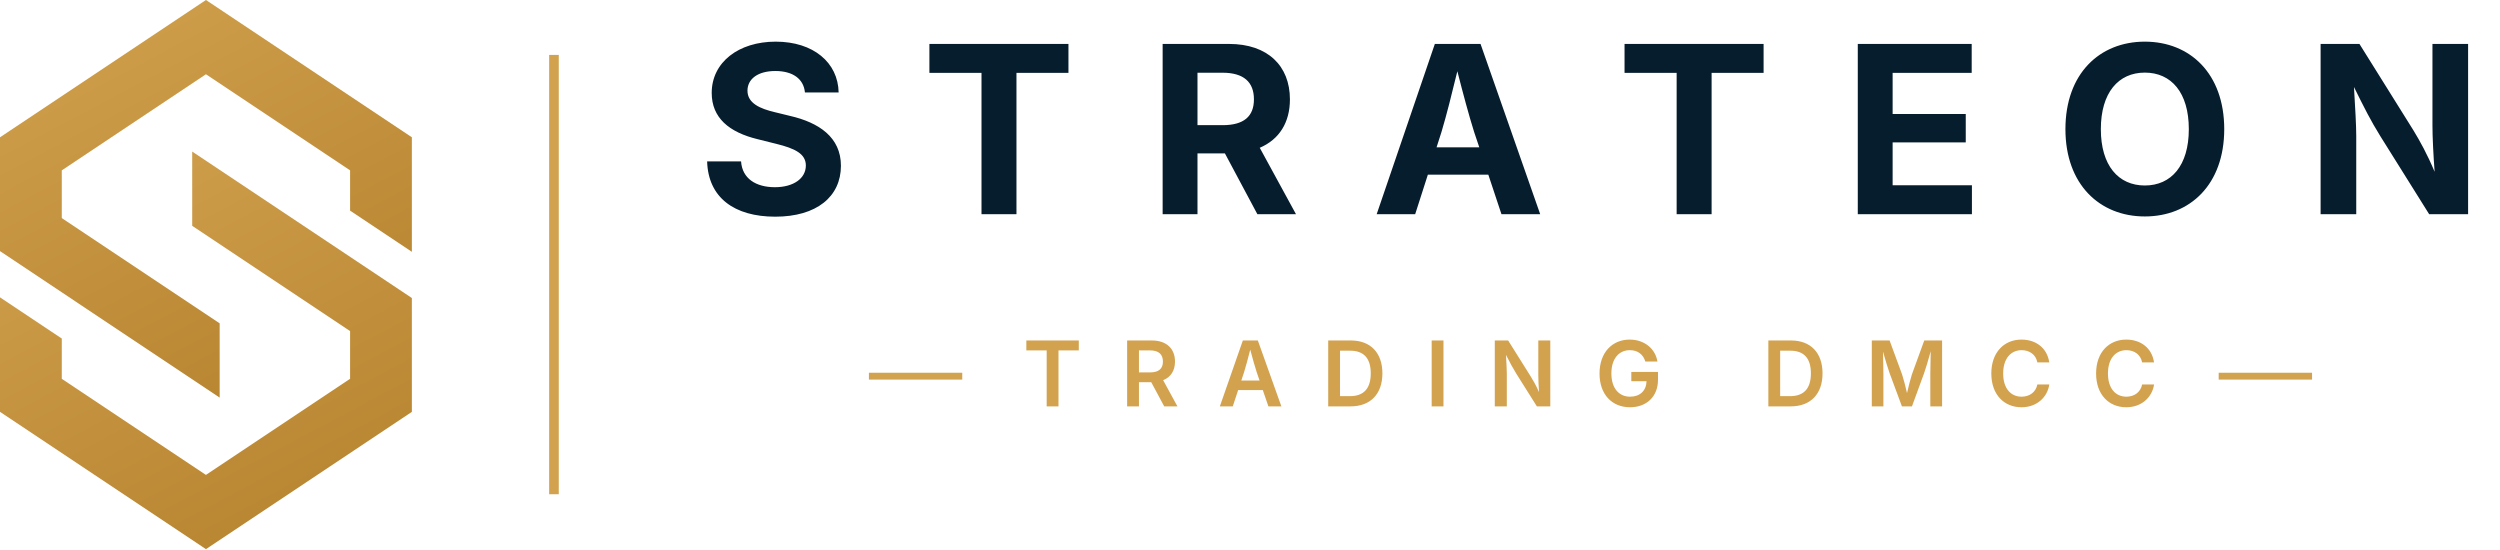
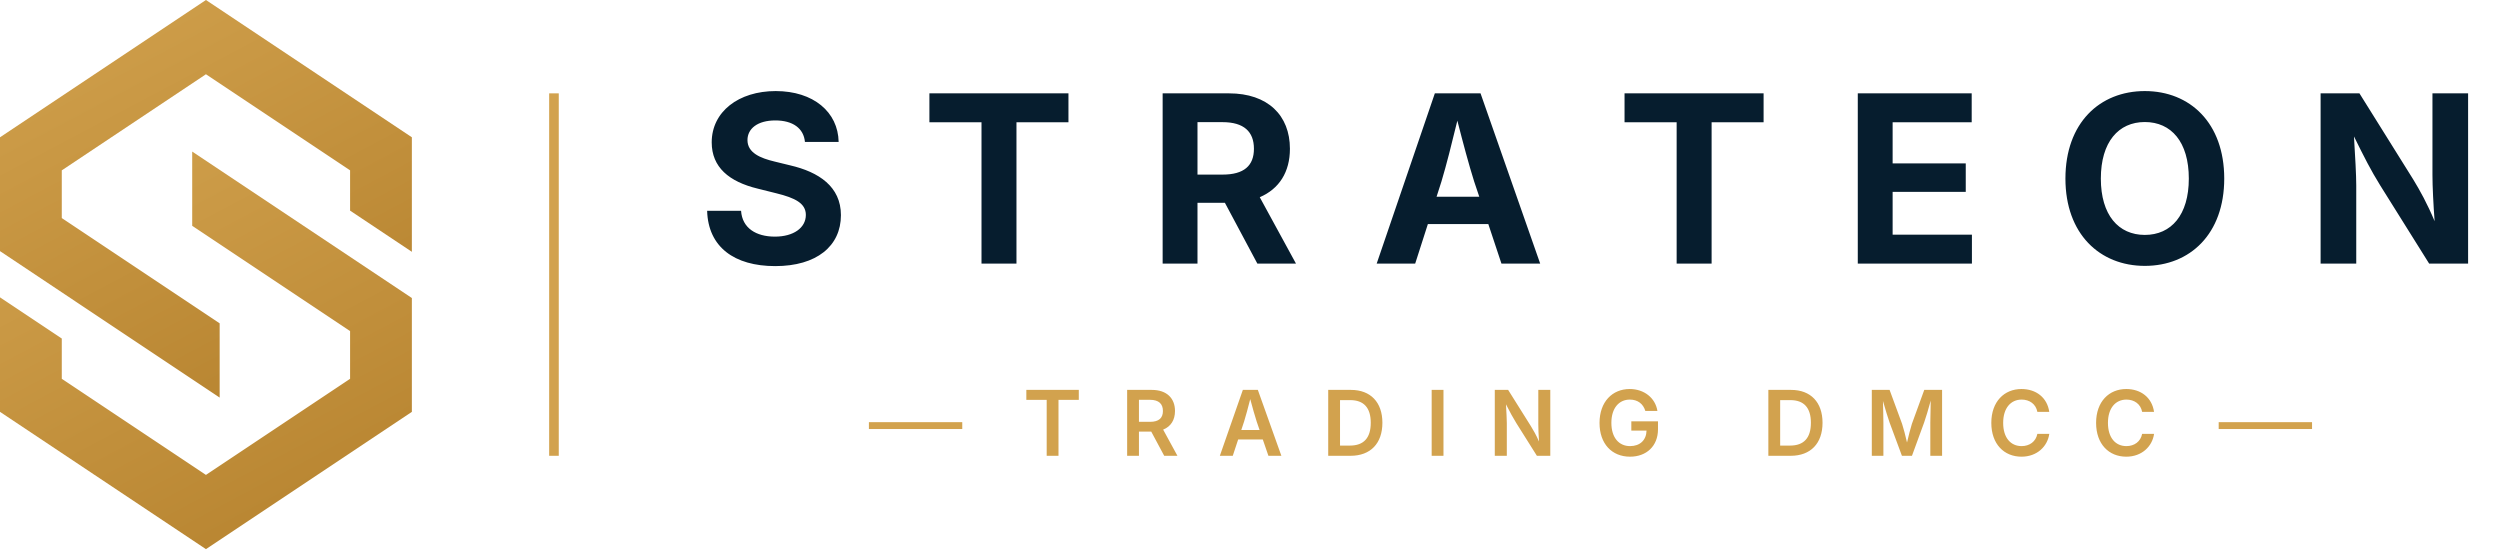
<svg xmlns="http://www.w3.org/2000/svg" viewBox="0 0 910.492 200" width="910.492" height="200">
  <defs>
-     <linearGradient id="au" x1="0" y1="0" x2="0.55" y2="1">
+     <linearGradient id="au-h-light" x1="0" y1="0" x2="0.55" y2="1">
      <stop offset="0" stop-color="#D2A24E" />
      <stop offset="1" stop-color="#B98632" />
    </linearGradient>
  </defs>
-   <polygon points="75,0 150,50 150,91.71 127.5,76.71 127.5,62.04 75,27.04 22.5,62.04 22.5,79.42 80,117.76 80,144.8 0,91.46 0,50" fill="url(#au)" />
-   <polygon points="75,200 0,150 0,108.29 22.5,123.29 22.5,137.96 75,172.96 127.5,137.96 127.5,120.58 70,82.24 70,55.2 150,108.54 150,150" fill="url(#au)" />
-   <rect x="200" y="20" width="3.5" height="160" fill="#D2A24E" />
-   <path d="M282.337 78.915C297.4 78.915 306.263 71.634 306.263 60.357C306.263 49.954 298.191 44.628 287.746 42.215L282.129 40.842C276.886 39.593 272.226 37.638 272.226 33.019C272.226 28.858 275.887 25.862 282.379 25.862C288.745 25.862 292.698 28.733 293.156 33.685H305.431C305.223 22.783 296.235 15.168 282.503 15.168C269.021 15.168 259.201 22.658 259.201 33.851C259.201 42.881 265.485 48.165 275.97 50.703L282.795 52.409C289.536 54.074 293.489 56.03 293.489 60.274C293.489 64.976 288.995 68.18 282.212 68.18C275.346 68.18 270.311 65.059 269.895 58.776H257.537C257.911 71.966 267.44 78.915 282.337 78.915Z M338.486 26.528H357.461V78.0H370.194V26.528H389.127V16.0H338.486Z M423.431 78.0H436.122V55.863H446.108L457.926 78.0H471.99L458.8 53.824C465.874 50.787 469.785 44.67 469.785 36.181C469.785 23.989 461.712 16.0 447.606 16.0H423.431ZM436.122 45.585V26.486H445.235C453.016 26.486 456.678 29.94 456.678 36.181C456.678 42.381 453.016 45.585 445.276 45.585Z M501.384 78.0H515.407L520.026 63.603H542.038L546.823 78.0H560.929L539.208 16.0H522.564ZM523.188 53.658 524.977 48.082C526.85 41.84 528.681 34.475 530.761 25.945C532.925 34.392 534.881 41.715 536.878 48.082L538.751 53.658Z M591.654 26.528H610.629V78.0H623.362V26.528H642.295V16.0H591.654Z M676.599 78.0H718.168V67.472H689.29V51.868H715.921V41.507H689.29V26.528H718.085V16.0H676.599Z M781.141 78.832C797.578 78.832 810.061 67.223 810.061 47.042C810.061 26.777 797.578 15.168 781.141 15.168C764.705 15.168 752.222 26.777 752.222 47.042C752.222 67.181 764.705 78.832 781.141 78.832ZM781.141 67.556C771.529 67.556 765.121 60.315 765.121 47.042C765.121 33.726 771.529 26.444 781.141 26.444C790.754 26.444 797.162 33.685 797.162 47.042C797.162 60.315 790.754 67.556 781.141 67.556Z M845.155 78.0H858.138V49.497C858.138 45.835 857.763 39.177 857.306 31.687C861.134 39.427 863.423 43.962 866.876 49.538L884.686 78.0H898.875V16.0H885.892V45.752C885.892 49.83 886.225 56.487 886.683 62.562C883.978 56.113 881.357 51.411 878.902 47.374L859.303 16.0H845.155Z" fill="#061D2E" />
-   <path d="M373.79 127.624H381.2V148.0H385.5V127.624H392.894V124.0H373.79Z M410.502 148.0H414.802V139.189H419.28L424 148.0H428.816L423.613 138.464C426.448 137.337 427.93 134.937 427.93 131.683C427.93 127.109 424.998 124.0 419.474 124.0H410.502ZM414.802 135.63V127.608H418.813C422.083 127.608 423.533 129.122 423.533 131.683C423.533 134.228 422.083 135.63 418.845 135.63Z M444.265 148.0H448.969L450.934 142.056H459.906L461.951 148.0H466.671L458.102 124.0H452.641ZM452.077 138.593 453.092 135.533C453.753 133.391 454.477 130.701 455.331 127.35C456.217 130.668 456.974 133.326 457.683 135.533L458.73 138.593Z M491.849 148.0C499.162 148.0 503.463 143.474 503.463 135.968C503.463 128.51 499.162 124.0 492.01 124.0H483.731V148.0ZM488.032 144.279V127.721H491.752C496.665 127.721 499.226 130.475 499.226 135.968C499.226 141.509 496.665 144.279 491.64 144.279Z M525.709 124.0H521.409V148.0H525.709Z M544.397 148.0H548.778V136.081C548.778 134.744 548.633 132.215 548.472 129.251C550.082 132.376 550.984 134.083 552.241 136.097L559.731 148.0H564.611V124.0H560.246V136.596C560.246 138.062 560.343 140.494 560.504 142.813C559.457 140.413 558.41 138.593 557.556 137.224L549.261 124.0H544.397Z M593.656 148.322C599.583 148.322 603.835 144.505 603.835 138.336V135.452H594.123V138.835H599.664C599.583 142.282 597.28 144.472 593.672 144.472C589.629 144.472 586.858 141.428 586.858 136.0C586.858 130.556 589.693 127.528 593.575 127.528C596.49 127.528 598.456 129.106 599.229 131.667H603.626C602.885 126.948 598.81 123.678 593.527 123.678C587.245 123.678 582.541 128.301 582.541 136.032C582.541 143.619 587.035 148.322 593.656 148.322Z M652.147 148.0C659.459 148.0 663.76 143.474 663.76 135.968C663.76 128.51 659.459 124.0 652.308 124.0H644.028V148.0ZM648.329 144.279V127.721H652.05C656.963 127.721 659.524 130.475 659.524 135.968C659.524 141.509 656.963 144.279 651.937 144.279Z M681.706 148.0H685.926V135.887C685.926 134.067 685.83 130.749 685.765 128.027C686.651 131.119 687.618 134.325 688.181 135.887L692.675 148.0H696.332L700.761 135.887C701.325 134.277 702.34 130.974 703.161 127.898C703.113 130.749 703.016 134.099 703.016 135.887V148.0H707.301V124.0H700.81L696.299 136.387C695.832 137.82 695.091 140.784 694.528 143.152C693.98 140.752 693.223 137.804 692.74 136.387L688.181 124.0H681.706Z M736.216 148.322C741.886 148.322 745.687 144.601 746.348 140.011H741.999C741.451 142.846 739.132 144.472 736.264 144.472C732.366 144.472 729.548 141.525 729.548 136.016C729.548 130.572 732.35 127.528 736.281 127.528C739.148 127.528 741.467 129.154 741.999 131.989H746.332C745.575 126.738 741.483 123.678 736.216 123.678C729.95 123.678 725.231 128.252 725.231 136.016C725.231 143.748 729.902 148.322 736.216 148.322Z M774.377 148.322C780.047 148.322 783.848 144.601 784.509 140.011H780.16C779.612 142.846 777.293 144.472 774.425 144.472C770.527 144.472 767.709 141.525 767.709 136.016C767.709 130.572 770.511 127.528 774.442 127.528C777.309 127.528 779.628 129.154 780.16 131.989H784.493C783.736 126.738 779.644 123.678 774.377 123.678C768.111 123.678 763.392 128.252 763.392 136.016C763.392 143.748 768.063 148.322 774.377 148.322Z" fill="#D2A24E" />
-   <rect x="316.453" y="135.75" width="34.0" height="2.5" fill="#D2A24E" />
-   <rect x="808.039" y="135.75" width="34.0" height="2.5" fill="#D2A24E" />
+   <polygon points="75,0 150,50 150,91.71 127.5,76.71 127.5,62.04 75,27.04 22.5,62.04 22.5,79.42 80,117.76 80,144.8 0,91.46 0,50" fill="url(#au-h-light)" />
+   <polygon points="75,200 0,150 0,108.29 22.5,123.29 22.5,137.96 75,172.96 127.5,137.96 127.5,120.58 70,82.24 70,55.2 150,108.54 150,150" fill="url(#au-h-light)" />
+   <rect x="200" y="34" width="3.5" height="132" fill="#D2A24E" />
+   <path d="M282.337 96.915C297.4 96.915 306.263 89.634 306.263 78.357C306.263 67.954 298.191 62.628 287.746 60.215L282.129 58.842C276.886 57.593 272.226 55.638 272.226 51.019C272.226 46.858 275.887 43.862 282.379 43.862C288.745 43.862 292.698 46.733 293.156 51.685H305.431C305.223 40.783 296.235 33.168 282.503 33.168C269.021 33.168 259.201 40.658 259.201 51.851C259.201 60.881 265.485 66.165 275.97 68.703L282.795 70.409C289.536 72.074 293.489 74.03 293.489 78.274C293.489 82.976 288.995 86.18 282.212 86.18C275.346 86.18 270.311 83.059 269.895 76.776H257.537C257.911 89.966 267.44 96.915 282.337 96.915Z M338.486 44.528H357.461V96.0H370.194V44.528H389.127V34.0H338.486Z M423.431 96.0H436.122V73.863H446.108L457.926 96.0H471.99L458.8 71.824C465.874 68.787 469.785 62.67 469.785 54.181C469.785 41.989 461.712 34.0 447.606 34.0H423.431ZM436.122 63.585V44.486H445.235C453.016 44.486 456.678 47.94 456.678 54.181C456.678 60.381 453.016 63.585 445.276 63.585Z M501.384 96.0H515.407L520.026 81.603H542.038L546.823 96.0H560.929L539.208 34.0H522.564ZM523.188 71.658 524.977 66.082C526.85 59.84 528.681 52.475 530.761 43.945C532.925 52.392 534.881 59.715 536.878 66.082L538.751 71.658Z M591.654 44.528H610.629V96.0H623.362V44.528H642.295V34.0H591.654Z M676.599 96.0H718.168V85.472H689.29V69.868H715.921V59.507H689.29V44.528H718.085V34.0H676.599Z M781.141 96.832C797.578 96.832 810.061 85.223 810.061 65.042C810.061 44.777 797.578 33.168 781.141 33.168C764.705 33.168 752.222 44.777 752.222 65.042C752.222 85.181 764.705 96.832 781.141 96.832ZM781.141 85.556C771.529 85.556 765.121 78.315 765.121 65.042C765.121 51.726 771.529 44.444 781.141 44.444C790.754 44.444 797.162 51.685 797.162 65.042C797.162 78.315 790.754 85.556 781.141 85.556Z M845.155 96.0H858.138V67.497C858.138 63.835 857.763 57.177 857.306 49.687C861.134 57.427 863.423 61.962 866.876 67.538L884.686 96.0H898.875V34.0H885.892V63.752C885.892 67.83 886.225 74.487 886.683 80.562C883.978 74.113 881.357 69.411 878.902 65.374L859.303 34.0H845.155Z" fill="#061D2E" />
+   <path d="M373.79 145.624H381.2V166.0H385.5V145.624H392.894V142.0H373.79Z M410.502 166.0H414.802V157.189H419.28L424 166.0H428.816L423.613 156.464C426.448 155.337 427.93 152.937 427.93 149.683C427.93 145.109 424.998 142.0 419.474 142.0H410.502ZM414.802 153.63V145.608H418.813C422.083 145.608 423.533 147.122 423.533 149.683C423.533 152.228 422.083 153.63 418.845 153.63Z M444.265 166.0H448.969L450.934 160.056H459.906L461.951 166.0H466.671L458.102 142.0H452.641ZM452.077 156.593 453.092 153.533C453.753 151.391 454.477 148.701 455.331 145.35C456.217 148.668 456.974 151.326 457.683 153.533L458.73 156.593Z M491.849 166.0C499.162 166.0 503.463 161.474 503.463 153.968C503.463 146.51 499.162 142.0 492.01 142.0H483.731V166.0ZM488.032 162.279V145.721H491.752C496.665 145.721 499.226 148.475 499.226 153.968C499.226 159.509 496.665 162.279 491.64 162.279Z M525.709 142.0H521.409V166.0H525.709Z M544.397 166.0H548.778V154.081C548.778 152.744 548.633 150.215 548.472 147.251C550.082 150.376 550.984 152.083 552.241 154.097L559.731 166.0H564.611V142.0H560.246V154.596C560.246 156.062 560.343 158.494 560.504 160.813C559.457 158.413 558.41 156.593 557.556 155.224L549.261 142.0H544.397Z M593.656 166.322C599.583 166.322 603.835 162.505 603.835 156.336V153.452H594.123V156.835H599.664C599.583 160.282 597.28 162.472 593.672 162.472C589.629 162.472 586.858 159.428 586.858 154.0C586.858 148.556 589.693 145.528 593.575 145.528C596.49 145.528 598.456 147.106 599.229 149.667H603.626C602.885 144.948 598.81 141.678 593.527 141.678C587.245 141.678 582.541 146.301 582.541 154.032C582.541 161.619 587.035 166.322 593.656 166.322Z M652.147 166.0C659.459 166.0 663.76 161.474 663.76 153.968C663.76 146.51 659.459 142.0 652.308 142.0H644.028V166.0ZM648.329 162.279V145.721H652.05C656.963 145.721 659.524 148.475 659.524 153.968C659.524 159.509 656.963 162.279 651.937 162.279Z M681.706 166.0H685.926V153.887C685.926 152.067 685.83 148.749 685.765 146.027C686.651 149.119 687.618 152.325 688.181 153.887L692.675 166.0H696.332L700.761 153.887C701.325 152.277 702.34 148.974 703.161 145.898C703.113 148.749 703.016 152.099 703.016 153.887V166.0H707.301V142.0H700.81L696.299 154.387C695.832 155.82 695.091 158.784 694.528 161.152C693.98 158.752 693.223 155.804 692.74 154.387L688.181 142.0H681.706Z M736.216 166.322C741.886 166.322 745.687 162.601 746.348 158.011H741.999C741.451 160.846 739.132 162.472 736.264 162.472C732.366 162.472 729.548 159.525 729.548 154.016C729.548 148.572 732.35 145.528 736.281 145.528C739.148 145.528 741.467 147.154 741.999 149.989H746.332C745.575 144.738 741.483 141.678 736.216 141.678C729.95 141.678 725.231 146.252 725.231 154.016C725.231 161.748 729.902 166.322 736.216 166.322Z M774.377 166.322C780.047 166.322 783.848 162.601 784.509 158.011H780.16C779.612 160.846 777.293 162.472 774.425 162.472C770.527 162.472 767.709 159.525 767.709 154.016C767.709 148.572 770.511 145.528 774.442 145.528C777.309 145.528 779.628 147.154 780.16 149.989H784.493C783.736 144.738 779.644 141.678 774.377 141.678C768.111 141.678 763.392 146.252 763.392 154.016C763.392 161.748 768.063 166.322 774.377 166.322Z" fill="#D2A24E" />
+   <rect x="316.453" y="153.75" width="34.0" height="2.5" fill="#D2A24E" />
+   <rect x="808.039" y="153.75" width="34.0" height="2.5" fill="#D2A24E" />
</svg>
